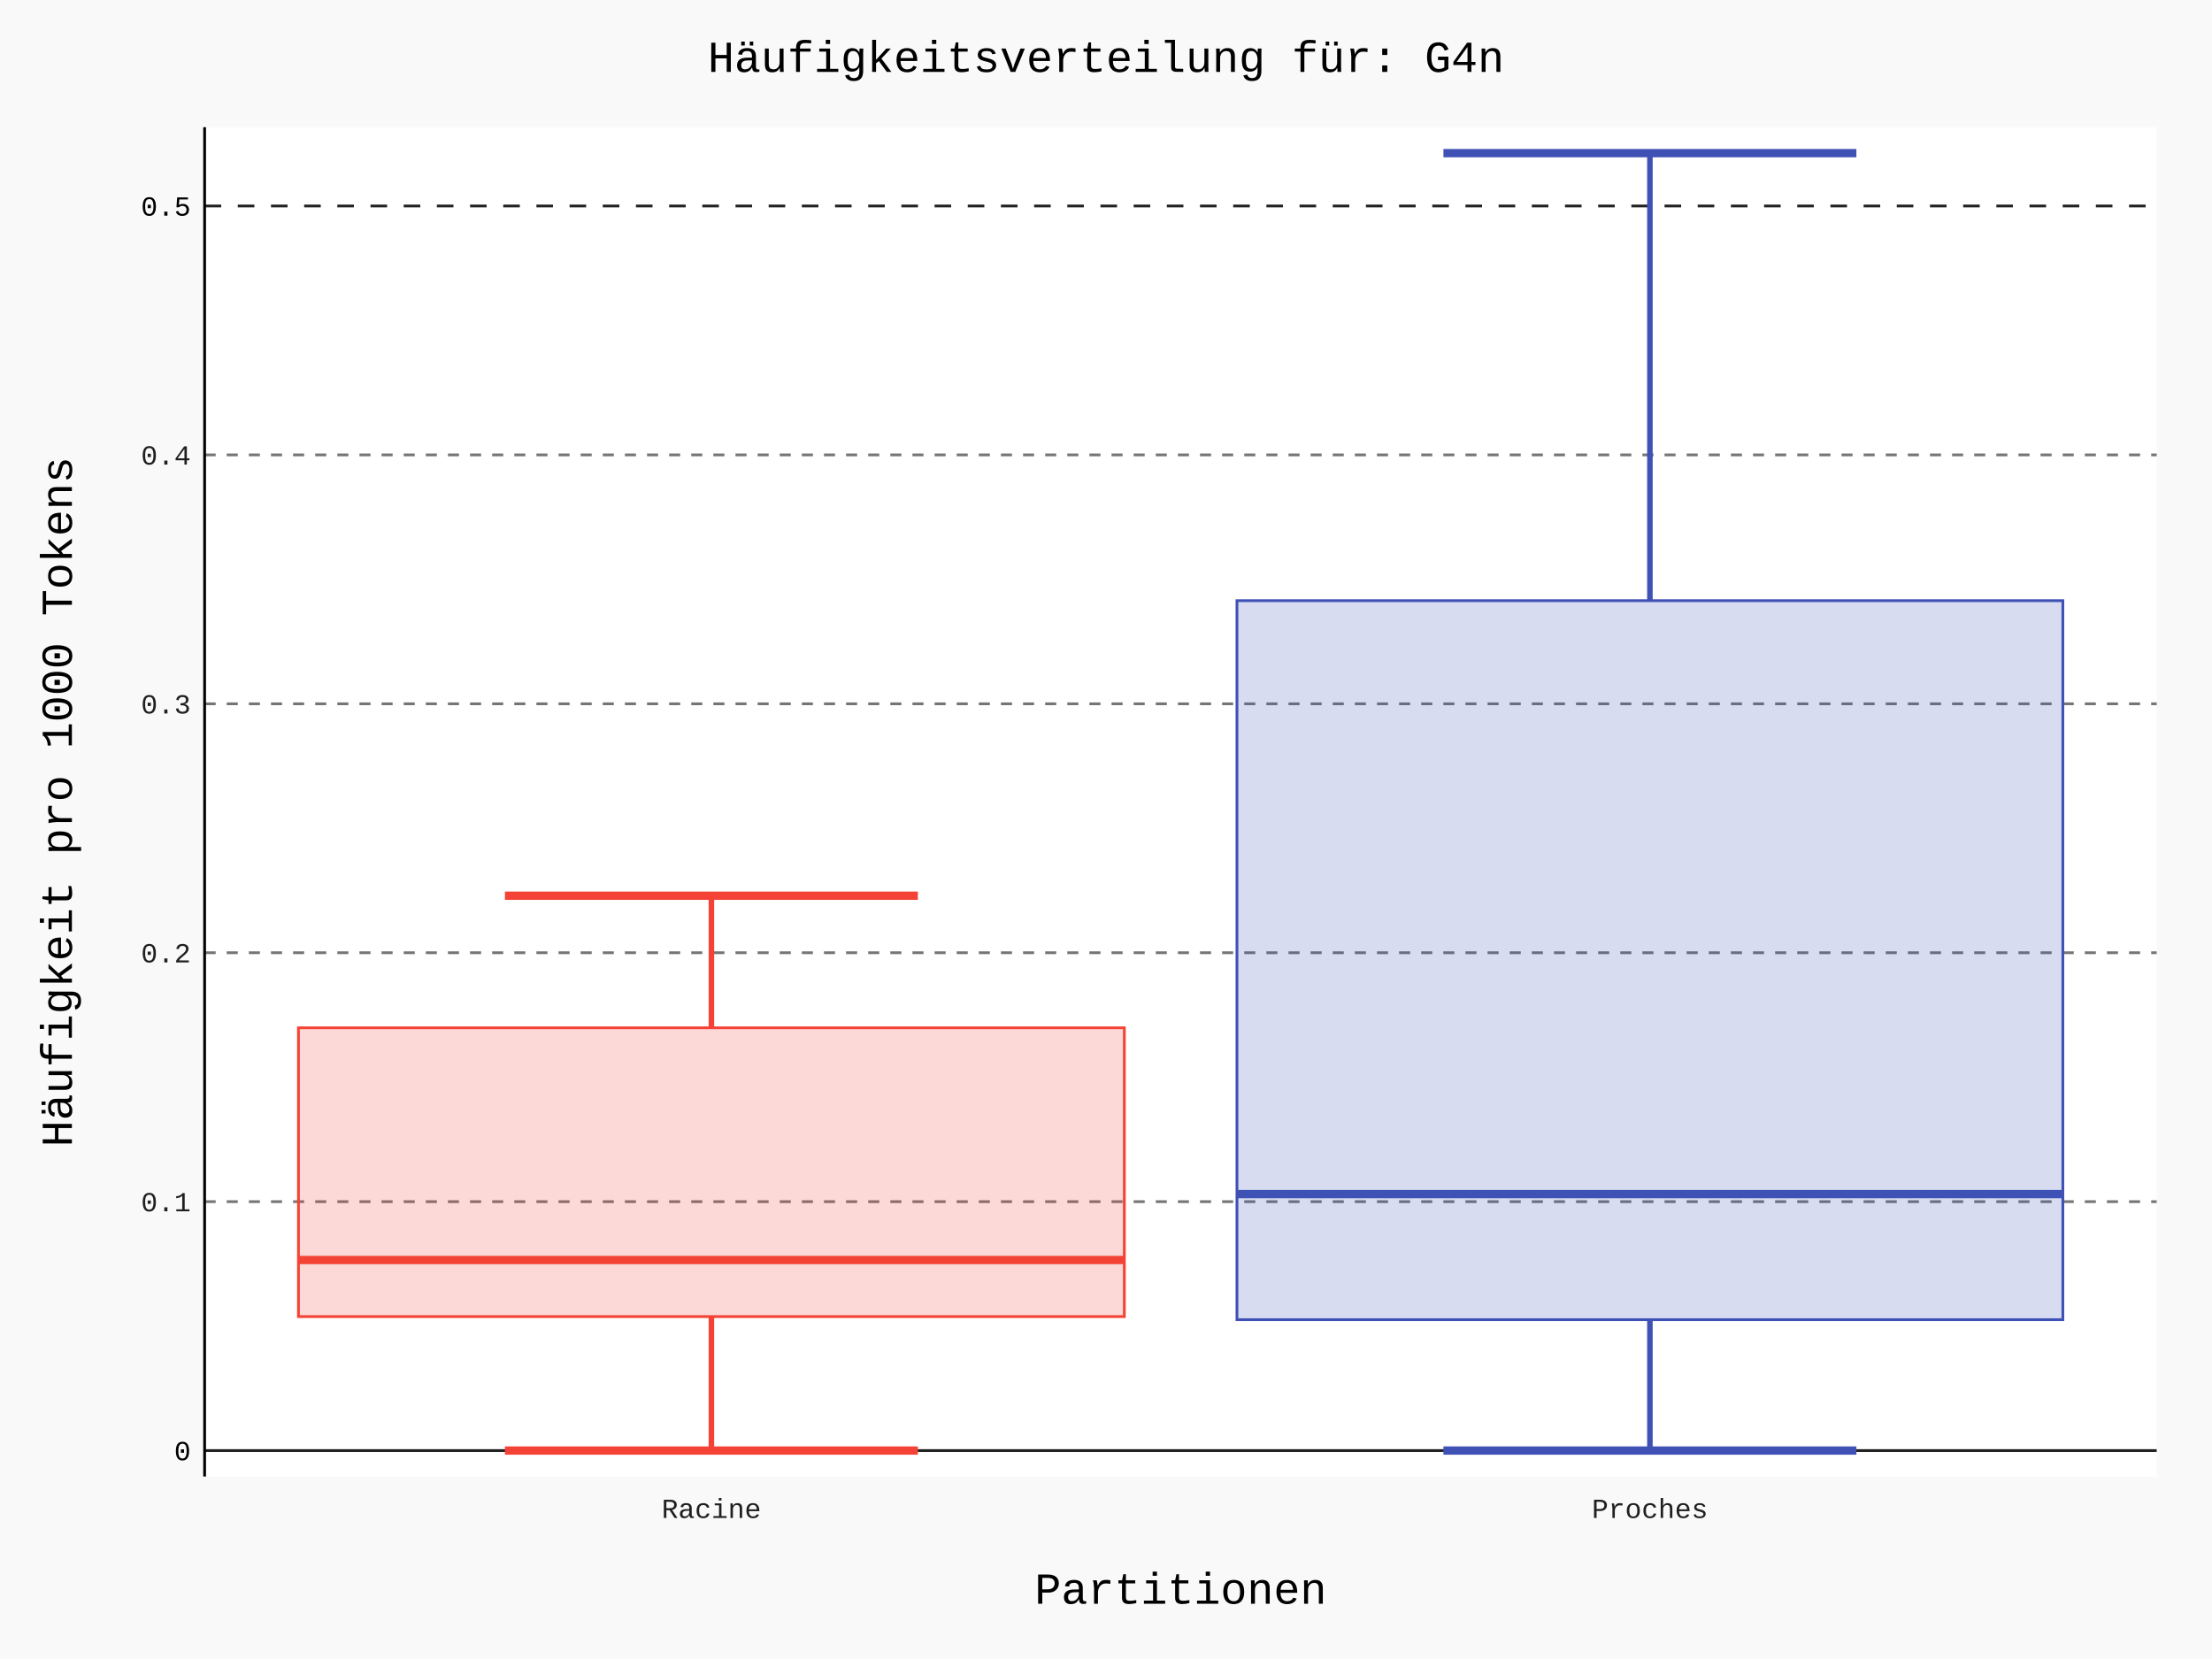
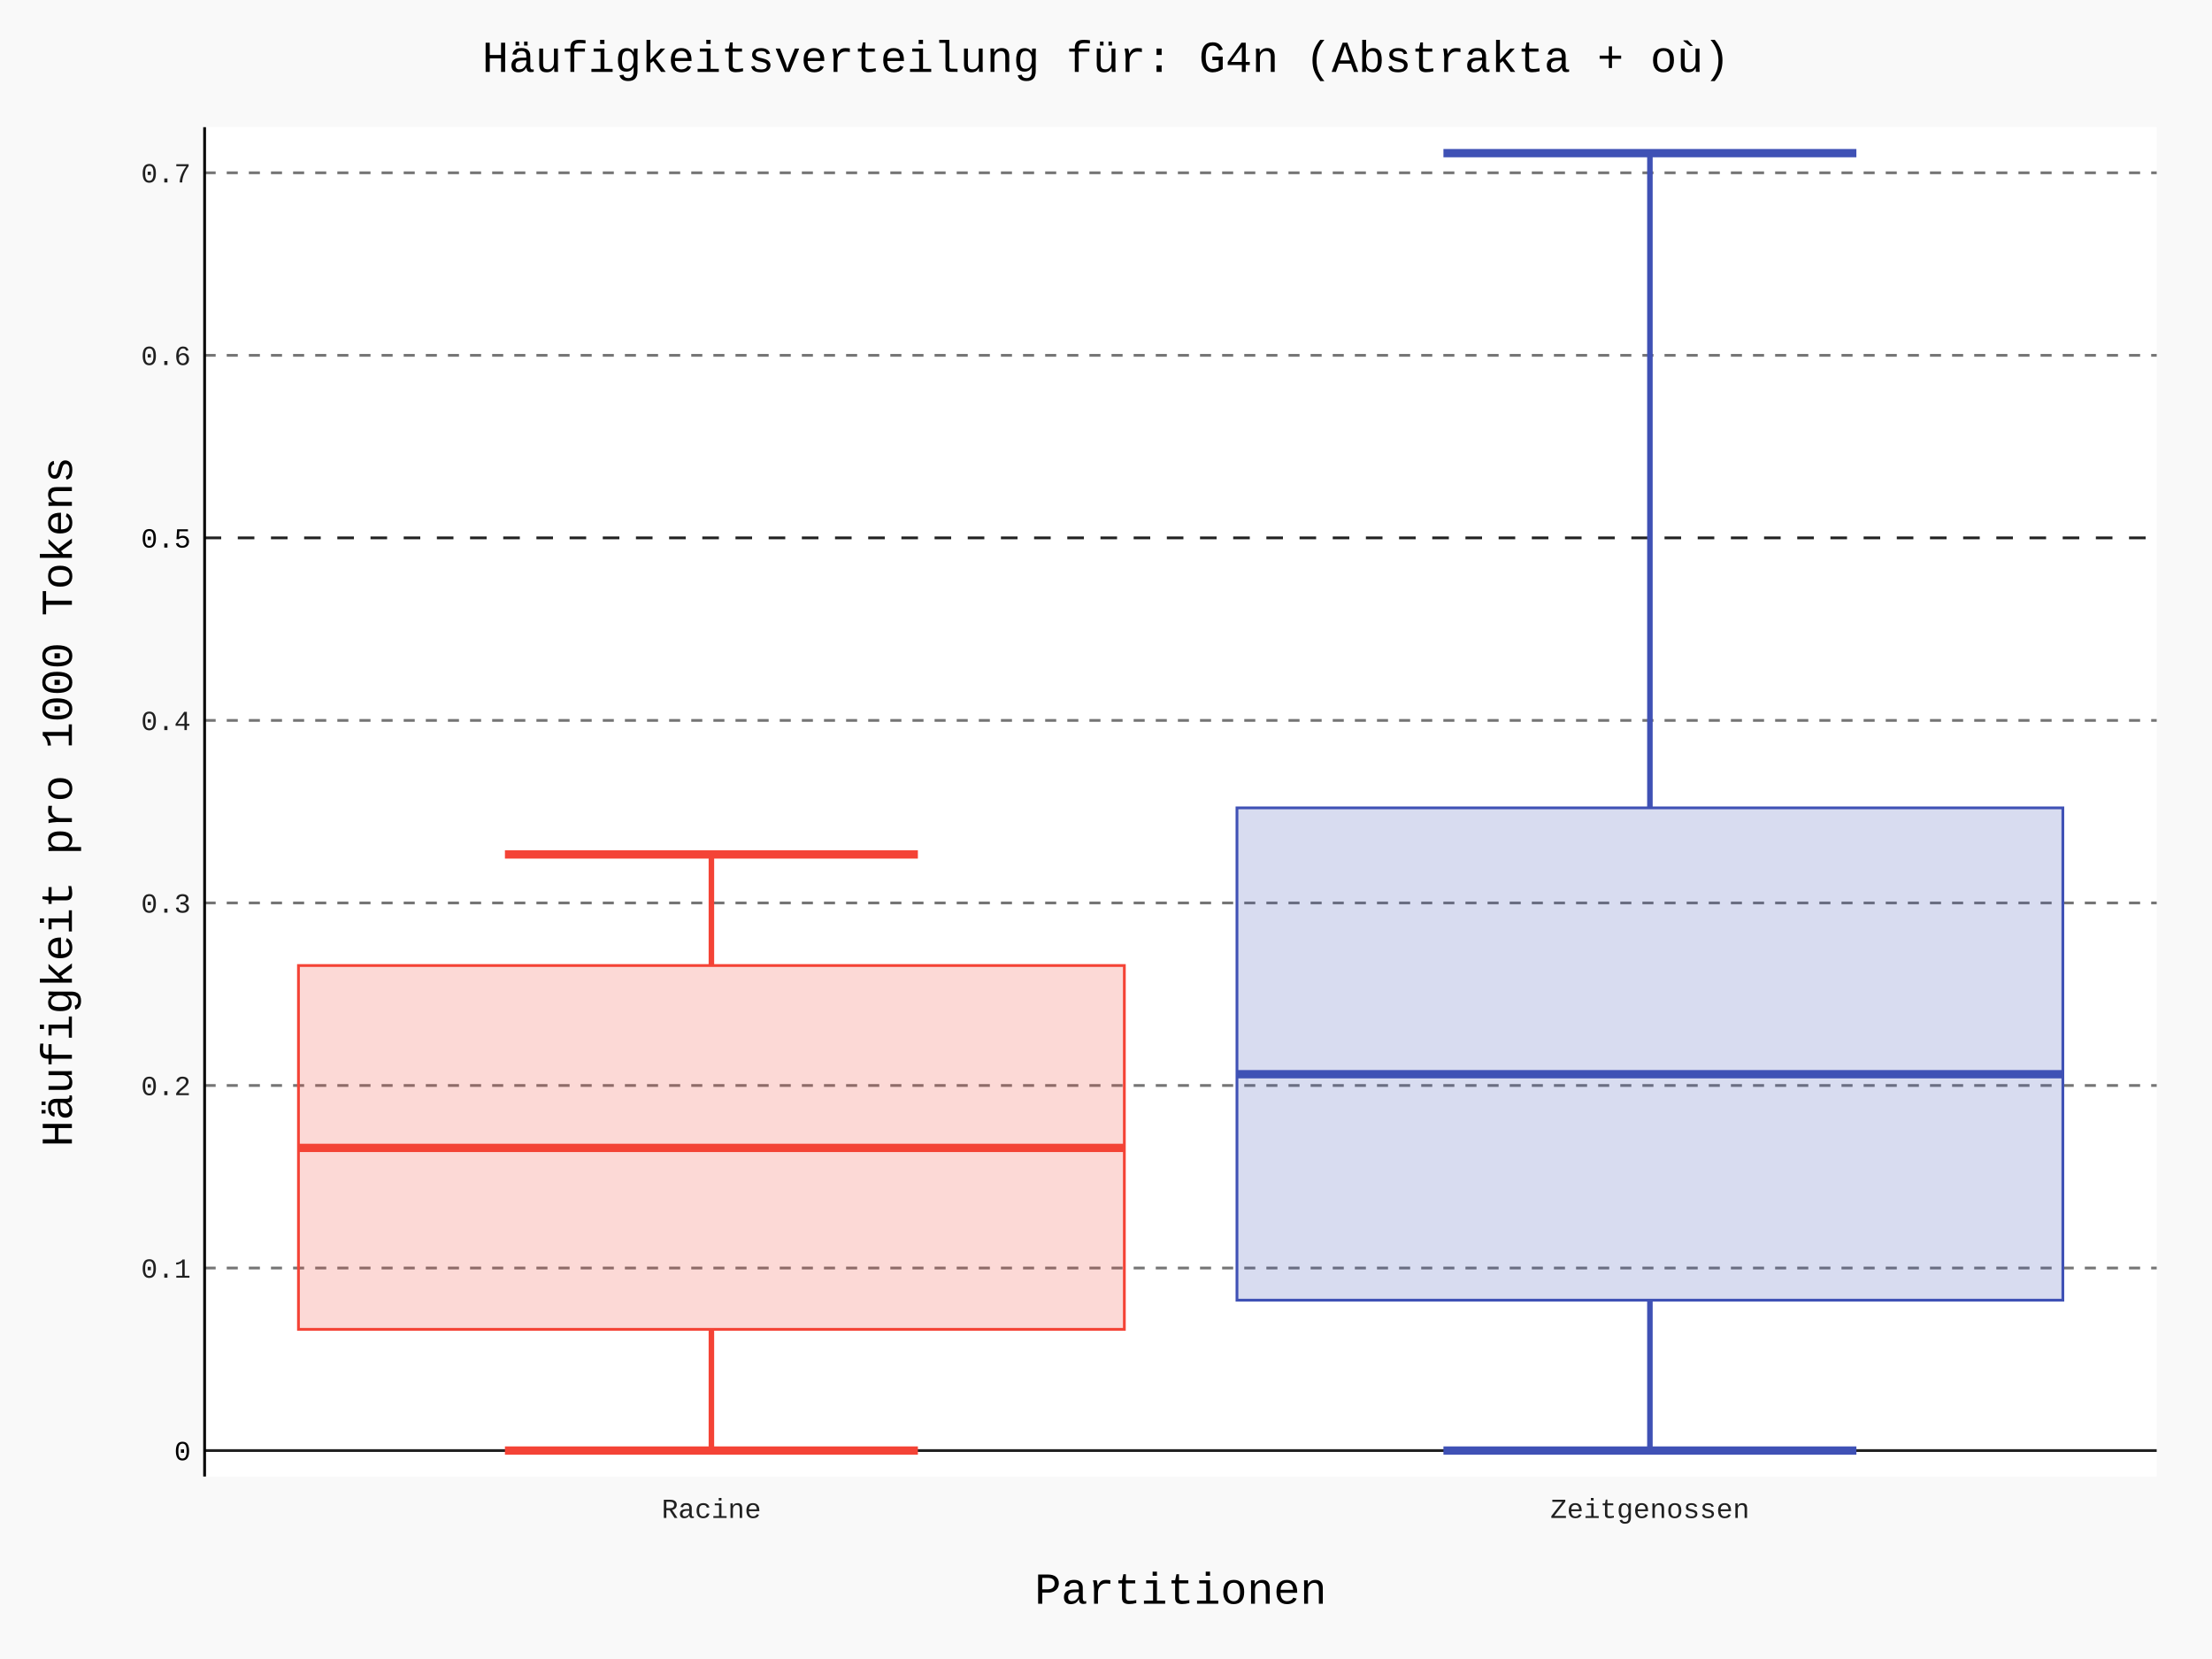
- <svg xmlns="http://www.w3.org/2000/svg" id="chart-bf19d16a-261a-4d07-865e-16f648c4feb2" class="pygal-chart" viewBox="0 0 800 600">
+ <svg xmlns="http://www.w3.org/2000/svg" id="chart-5d71fb57-c77e-4402-8712-1b7239d823a9" class="pygal-chart" viewBox="0 0 800 600">
  <defs>
-     <style type="text/css">#chart-bf19d16a-261a-4d07-865e-16f648c4feb2{-webkit-user-select:none;-webkit-font-smoothing:antialiased;font-family:Consolas,"Liberation Mono",Menlo,Courier,monospace}#chart-bf19d16a-261a-4d07-865e-16f648c4feb2 .title{font-family:Consolas,"Liberation Mono",Menlo,Courier,monospace;font-size:16px}#chart-bf19d16a-261a-4d07-865e-16f648c4feb2 .legends .legend text{font-family:Consolas,"Liberation Mono",Menlo,Courier,monospace;font-size:14px}#chart-bf19d16a-261a-4d07-865e-16f648c4feb2 .axis text{font-family:Consolas,"Liberation Mono",Menlo,Courier,monospace;font-size:10px}#chart-bf19d16a-261a-4d07-865e-16f648c4feb2 .axis text.major{font-family:Consolas,"Liberation Mono",Menlo,Courier,monospace;font-size:10px}#chart-bf19d16a-261a-4d07-865e-16f648c4feb2 .text-overlay text.value{font-family:Consolas,"Liberation Mono",Menlo,Courier,monospace;font-size:16px}#chart-bf19d16a-261a-4d07-865e-16f648c4feb2 .text-overlay text.label{font-family:Consolas,"Liberation Mono",Menlo,Courier,monospace;font-size:10px}#chart-bf19d16a-261a-4d07-865e-16f648c4feb2 .tooltip{font-family:Consolas,"Liberation Mono",Menlo,Courier,monospace;font-size:14px}#chart-bf19d16a-261a-4d07-865e-16f648c4feb2 text.no_data{font-family:Consolas,"Liberation Mono",Menlo,Courier,monospace;font-size:64px}
- #chart-bf19d16a-261a-4d07-865e-16f648c4feb2{background-color:rgba(249,249,249,1)}#chart-bf19d16a-261a-4d07-865e-16f648c4feb2 path,#chart-bf19d16a-261a-4d07-865e-16f648c4feb2 line,#chart-bf19d16a-261a-4d07-865e-16f648c4feb2 rect,#chart-bf19d16a-261a-4d07-865e-16f648c4feb2 circle{-webkit-transition:150ms;-moz-transition:150ms;transition:150ms}#chart-bf19d16a-261a-4d07-865e-16f648c4feb2 .graph &gt; .background{fill:rgba(249,249,249,1)}#chart-bf19d16a-261a-4d07-865e-16f648c4feb2 .plot &gt; .background{fill:rgba(255,255,255,1)}#chart-bf19d16a-261a-4d07-865e-16f648c4feb2 .graph{fill:rgba(0,0,0,.87)}#chart-bf19d16a-261a-4d07-865e-16f648c4feb2 text.no_data{fill:rgba(0,0,0,1)}#chart-bf19d16a-261a-4d07-865e-16f648c4feb2 .title{fill:rgba(0,0,0,1)}#chart-bf19d16a-261a-4d07-865e-16f648c4feb2 .legends .legend text{fill:rgba(0,0,0,.87)}#chart-bf19d16a-261a-4d07-865e-16f648c4feb2 .legends .legend:hover text{fill:rgba(0,0,0,1)}#chart-bf19d16a-261a-4d07-865e-16f648c4feb2 .axis .line{stroke:rgba(0,0,0,1)}#chart-bf19d16a-261a-4d07-865e-16f648c4feb2 .axis .guide.line{stroke:rgba(0,0,0,.54)}#chart-bf19d16a-261a-4d07-865e-16f648c4feb2 .axis .major.line{stroke:rgba(0,0,0,.87)}#chart-bf19d16a-261a-4d07-865e-16f648c4feb2 .axis text.major{fill:rgba(0,0,0,1)}#chart-bf19d16a-261a-4d07-865e-16f648c4feb2 .axis.y .guides:hover .guide.line,#chart-bf19d16a-261a-4d07-865e-16f648c4feb2 .line-graph .axis.x .guides:hover .guide.line,#chart-bf19d16a-261a-4d07-865e-16f648c4feb2 .stackedline-graph .axis.x .guides:hover .guide.line,#chart-bf19d16a-261a-4d07-865e-16f648c4feb2 .xy-graph .axis.x .guides:hover .guide.line{stroke:rgba(0,0,0,1)}#chart-bf19d16a-261a-4d07-865e-16f648c4feb2 .axis .guides:hover text{fill:rgba(0,0,0,1)}#chart-bf19d16a-261a-4d07-865e-16f648c4feb2 .reactive{fill-opacity:.7}#chart-bf19d16a-261a-4d07-865e-16f648c4feb2 .ci{stroke:rgba(0,0,0,.87)}#chart-bf19d16a-261a-4d07-865e-16f648c4feb2 .reactive.active,#chart-bf19d16a-261a-4d07-865e-16f648c4feb2 .active .reactive{fill-opacity:.8;stroke-width:4}#chart-bf19d16a-261a-4d07-865e-16f648c4feb2 .ci .reactive.active{stroke-width:1.5}#chart-bf19d16a-261a-4d07-865e-16f648c4feb2 .series text{fill:rgba(0,0,0,1)}#chart-bf19d16a-261a-4d07-865e-16f648c4feb2 .tooltip rect{fill:rgba(255,255,255,1);stroke:rgba(0,0,0,1);-webkit-transition:opacity 150ms;-moz-transition:opacity 150ms;transition:opacity 150ms}#chart-bf19d16a-261a-4d07-865e-16f648c4feb2 .tooltip .label{fill:rgba(0,0,0,.87)}#chart-bf19d16a-261a-4d07-865e-16f648c4feb2 .tooltip .label{fill:rgba(0,0,0,.87)}#chart-bf19d16a-261a-4d07-865e-16f648c4feb2 .tooltip .legend{font-size:.8em;fill:rgba(0,0,0,.54)}#chart-bf19d16a-261a-4d07-865e-16f648c4feb2 .tooltip .x_label{font-size:.6em;fill:rgba(0,0,0,1)}#chart-bf19d16a-261a-4d07-865e-16f648c4feb2 .tooltip .xlink{font-size:.5em;text-decoration:underline}#chart-bf19d16a-261a-4d07-865e-16f648c4feb2 .tooltip .value{font-size:1.5em}#chart-bf19d16a-261a-4d07-865e-16f648c4feb2 .bound{font-size:.5em}#chart-bf19d16a-261a-4d07-865e-16f648c4feb2 .max-value{font-size:.75em;fill:rgba(0,0,0,.54)}#chart-bf19d16a-261a-4d07-865e-16f648c4feb2 .map-element{fill:rgba(255,255,255,1);stroke:rgba(0,0,0,.54) !important}#chart-bf19d16a-261a-4d07-865e-16f648c4feb2 .map-element .reactive{fill-opacity:inherit}#chart-bf19d16a-261a-4d07-865e-16f648c4feb2 .color-0,#chart-bf19d16a-261a-4d07-865e-16f648c4feb2 .color-0 a:visited{stroke:#F44336;fill:#F44336}#chart-bf19d16a-261a-4d07-865e-16f648c4feb2 .color-1,#chart-bf19d16a-261a-4d07-865e-16f648c4feb2 .color-1 a:visited{stroke:#3F51B5;fill:#3F51B5}#chart-bf19d16a-261a-4d07-865e-16f648c4feb2 .text-overlay .color-0 text{fill:black}#chart-bf19d16a-261a-4d07-865e-16f648c4feb2 .text-overlay .color-1 text{fill:black}
- #chart-bf19d16a-261a-4d07-865e-16f648c4feb2 text.no_data{text-anchor:middle}#chart-bf19d16a-261a-4d07-865e-16f648c4feb2 .guide.line{fill:none}#chart-bf19d16a-261a-4d07-865e-16f648c4feb2 .centered{text-anchor:middle}#chart-bf19d16a-261a-4d07-865e-16f648c4feb2 .title{text-anchor:middle}#chart-bf19d16a-261a-4d07-865e-16f648c4feb2 .legends .legend text{fill-opacity:1}#chart-bf19d16a-261a-4d07-865e-16f648c4feb2 .axis.x text{text-anchor:middle}#chart-bf19d16a-261a-4d07-865e-16f648c4feb2 .axis.x:not(.web) text[transform]{text-anchor:start}#chart-bf19d16a-261a-4d07-865e-16f648c4feb2 .axis.x:not(.web) text[transform].backwards{text-anchor:end}#chart-bf19d16a-261a-4d07-865e-16f648c4feb2 .axis.y text{text-anchor:end}#chart-bf19d16a-261a-4d07-865e-16f648c4feb2 .axis.y text[transform].backwards{text-anchor:start}#chart-bf19d16a-261a-4d07-865e-16f648c4feb2 .axis.y2 text{text-anchor:start}#chart-bf19d16a-261a-4d07-865e-16f648c4feb2 .axis.y2 text[transform].backwards{text-anchor:end}#chart-bf19d16a-261a-4d07-865e-16f648c4feb2 .axis .guide.line{stroke-dasharray:4,4}#chart-bf19d16a-261a-4d07-865e-16f648c4feb2 .axis .major.guide.line{stroke-dasharray:6,6}#chart-bf19d16a-261a-4d07-865e-16f648c4feb2 .horizontal .axis.y .guide.line,#chart-bf19d16a-261a-4d07-865e-16f648c4feb2 .horizontal .axis.y2 .guide.line,#chart-bf19d16a-261a-4d07-865e-16f648c4feb2 .vertical .axis.x .guide.line{opacity:0}#chart-bf19d16a-261a-4d07-865e-16f648c4feb2 .horizontal .axis.always_show .guide.line,#chart-bf19d16a-261a-4d07-865e-16f648c4feb2 .vertical .axis.always_show .guide.line{opacity:1 !important}#chart-bf19d16a-261a-4d07-865e-16f648c4feb2 .axis.y .guides:hover .guide.line,#chart-bf19d16a-261a-4d07-865e-16f648c4feb2 .axis.y2 .guides:hover .guide.line,#chart-bf19d16a-261a-4d07-865e-16f648c4feb2 .axis.x .guides:hover .guide.line{opacity:1}#chart-bf19d16a-261a-4d07-865e-16f648c4feb2 .axis .guides:hover text{opacity:1}#chart-bf19d16a-261a-4d07-865e-16f648c4feb2 .nofill{fill:none}#chart-bf19d16a-261a-4d07-865e-16f648c4feb2 .subtle-fill{fill-opacity:.2}#chart-bf19d16a-261a-4d07-865e-16f648c4feb2 .dot{stroke-width:1px;fill-opacity:1}#chart-bf19d16a-261a-4d07-865e-16f648c4feb2 .dot.active{stroke-width:5px}#chart-bf19d16a-261a-4d07-865e-16f648c4feb2 .dot.negative{fill:transparent}#chart-bf19d16a-261a-4d07-865e-16f648c4feb2 text,#chart-bf19d16a-261a-4d07-865e-16f648c4feb2 tspan{stroke:none !important}#chart-bf19d16a-261a-4d07-865e-16f648c4feb2 .series text.active{opacity:1}#chart-bf19d16a-261a-4d07-865e-16f648c4feb2 .tooltip rect{fill-opacity:.95;stroke-width:.5}#chart-bf19d16a-261a-4d07-865e-16f648c4feb2 .tooltip text{fill-opacity:1}#chart-bf19d16a-261a-4d07-865e-16f648c4feb2 .showable{visibility:hidden}#chart-bf19d16a-261a-4d07-865e-16f648c4feb2 .showable.shown{visibility:visible}#chart-bf19d16a-261a-4d07-865e-16f648c4feb2 .gauge-background{fill:rgba(229,229,229,1);stroke:none}#chart-bf19d16a-261a-4d07-865e-16f648c4feb2 .bg-lines{stroke:rgba(249,249,249,1);stroke-width:2px}</style>
+     <style type="text/css">#chart-5d71fb57-c77e-4402-8712-1b7239d823a9{-webkit-user-select:none;-webkit-font-smoothing:antialiased;font-family:Consolas,"Liberation Mono",Menlo,Courier,monospace}#chart-5d71fb57-c77e-4402-8712-1b7239d823a9 .title{font-family:Consolas,"Liberation Mono",Menlo,Courier,monospace;font-size:16px}#chart-5d71fb57-c77e-4402-8712-1b7239d823a9 .legends .legend text{font-family:Consolas,"Liberation Mono",Menlo,Courier,monospace;font-size:14px}#chart-5d71fb57-c77e-4402-8712-1b7239d823a9 .axis text{font-family:Consolas,"Liberation Mono",Menlo,Courier,monospace;font-size:10px}#chart-5d71fb57-c77e-4402-8712-1b7239d823a9 .axis text.major{font-family:Consolas,"Liberation Mono",Menlo,Courier,monospace;font-size:10px}#chart-5d71fb57-c77e-4402-8712-1b7239d823a9 .text-overlay text.value{font-family:Consolas,"Liberation Mono",Menlo,Courier,monospace;font-size:16px}#chart-5d71fb57-c77e-4402-8712-1b7239d823a9 .text-overlay text.label{font-family:Consolas,"Liberation Mono",Menlo,Courier,monospace;font-size:10px}#chart-5d71fb57-c77e-4402-8712-1b7239d823a9 .tooltip{font-family:Consolas,"Liberation Mono",Menlo,Courier,monospace;font-size:14px}#chart-5d71fb57-c77e-4402-8712-1b7239d823a9 text.no_data{font-family:Consolas,"Liberation Mono",Menlo,Courier,monospace;font-size:64px}
+ #chart-5d71fb57-c77e-4402-8712-1b7239d823a9{background-color:rgba(249,249,249,1)}#chart-5d71fb57-c77e-4402-8712-1b7239d823a9 path,#chart-5d71fb57-c77e-4402-8712-1b7239d823a9 line,#chart-5d71fb57-c77e-4402-8712-1b7239d823a9 rect,#chart-5d71fb57-c77e-4402-8712-1b7239d823a9 circle{-webkit-transition:150ms;-moz-transition:150ms;transition:150ms}#chart-5d71fb57-c77e-4402-8712-1b7239d823a9 .graph &gt; .background{fill:rgba(249,249,249,1)}#chart-5d71fb57-c77e-4402-8712-1b7239d823a9 .plot &gt; .background{fill:rgba(255,255,255,1)}#chart-5d71fb57-c77e-4402-8712-1b7239d823a9 .graph{fill:rgba(0,0,0,.87)}#chart-5d71fb57-c77e-4402-8712-1b7239d823a9 text.no_data{fill:rgba(0,0,0,1)}#chart-5d71fb57-c77e-4402-8712-1b7239d823a9 .title{fill:rgba(0,0,0,1)}#chart-5d71fb57-c77e-4402-8712-1b7239d823a9 .legends .legend text{fill:rgba(0,0,0,.87)}#chart-5d71fb57-c77e-4402-8712-1b7239d823a9 .legends .legend:hover text{fill:rgba(0,0,0,1)}#chart-5d71fb57-c77e-4402-8712-1b7239d823a9 .axis .line{stroke:rgba(0,0,0,1)}#chart-5d71fb57-c77e-4402-8712-1b7239d823a9 .axis .guide.line{stroke:rgba(0,0,0,.54)}#chart-5d71fb57-c77e-4402-8712-1b7239d823a9 .axis .major.line{stroke:rgba(0,0,0,.87)}#chart-5d71fb57-c77e-4402-8712-1b7239d823a9 .axis text.major{fill:rgba(0,0,0,1)}#chart-5d71fb57-c77e-4402-8712-1b7239d823a9 .axis.y .guides:hover .guide.line,#chart-5d71fb57-c77e-4402-8712-1b7239d823a9 .line-graph .axis.x .guides:hover .guide.line,#chart-5d71fb57-c77e-4402-8712-1b7239d823a9 .stackedline-graph .axis.x .guides:hover .guide.line,#chart-5d71fb57-c77e-4402-8712-1b7239d823a9 .xy-graph .axis.x .guides:hover .guide.line{stroke:rgba(0,0,0,1)}#chart-5d71fb57-c77e-4402-8712-1b7239d823a9 .axis .guides:hover text{fill:rgba(0,0,0,1)}#chart-5d71fb57-c77e-4402-8712-1b7239d823a9 .reactive{fill-opacity:.7}#chart-5d71fb57-c77e-4402-8712-1b7239d823a9 .ci{stroke:rgba(0,0,0,.87)}#chart-5d71fb57-c77e-4402-8712-1b7239d823a9 .reactive.active,#chart-5d71fb57-c77e-4402-8712-1b7239d823a9 .active .reactive{fill-opacity:.8;stroke-width:4}#chart-5d71fb57-c77e-4402-8712-1b7239d823a9 .ci .reactive.active{stroke-width:1.5}#chart-5d71fb57-c77e-4402-8712-1b7239d823a9 .series text{fill:rgba(0,0,0,1)}#chart-5d71fb57-c77e-4402-8712-1b7239d823a9 .tooltip rect{fill:rgba(255,255,255,1);stroke:rgba(0,0,0,1);-webkit-transition:opacity 150ms;-moz-transition:opacity 150ms;transition:opacity 150ms}#chart-5d71fb57-c77e-4402-8712-1b7239d823a9 .tooltip .label{fill:rgba(0,0,0,.87)}#chart-5d71fb57-c77e-4402-8712-1b7239d823a9 .tooltip .label{fill:rgba(0,0,0,.87)}#chart-5d71fb57-c77e-4402-8712-1b7239d823a9 .tooltip .legend{font-size:.8em;fill:rgba(0,0,0,.54)}#chart-5d71fb57-c77e-4402-8712-1b7239d823a9 .tooltip .x_label{font-size:.6em;fill:rgba(0,0,0,1)}#chart-5d71fb57-c77e-4402-8712-1b7239d823a9 .tooltip .xlink{font-size:.5em;text-decoration:underline}#chart-5d71fb57-c77e-4402-8712-1b7239d823a9 .tooltip .value{font-size:1.5em}#chart-5d71fb57-c77e-4402-8712-1b7239d823a9 .bound{font-size:.5em}#chart-5d71fb57-c77e-4402-8712-1b7239d823a9 .max-value{font-size:.75em;fill:rgba(0,0,0,.54)}#chart-5d71fb57-c77e-4402-8712-1b7239d823a9 .map-element{fill:rgba(255,255,255,1);stroke:rgba(0,0,0,.54) !important}#chart-5d71fb57-c77e-4402-8712-1b7239d823a9 .map-element .reactive{fill-opacity:inherit}#chart-5d71fb57-c77e-4402-8712-1b7239d823a9 .color-0,#chart-5d71fb57-c77e-4402-8712-1b7239d823a9 .color-0 a:visited{stroke:#F44336;fill:#F44336}#chart-5d71fb57-c77e-4402-8712-1b7239d823a9 .color-1,#chart-5d71fb57-c77e-4402-8712-1b7239d823a9 .color-1 a:visited{stroke:#3F51B5;fill:#3F51B5}#chart-5d71fb57-c77e-4402-8712-1b7239d823a9 .text-overlay .color-0 text{fill:black}#chart-5d71fb57-c77e-4402-8712-1b7239d823a9 .text-overlay .color-1 text{fill:black}
+ #chart-5d71fb57-c77e-4402-8712-1b7239d823a9 text.no_data{text-anchor:middle}#chart-5d71fb57-c77e-4402-8712-1b7239d823a9 .guide.line{fill:none}#chart-5d71fb57-c77e-4402-8712-1b7239d823a9 .centered{text-anchor:middle}#chart-5d71fb57-c77e-4402-8712-1b7239d823a9 .title{text-anchor:middle}#chart-5d71fb57-c77e-4402-8712-1b7239d823a9 .legends .legend text{fill-opacity:1}#chart-5d71fb57-c77e-4402-8712-1b7239d823a9 .axis.x text{text-anchor:middle}#chart-5d71fb57-c77e-4402-8712-1b7239d823a9 .axis.x:not(.web) text[transform]{text-anchor:start}#chart-5d71fb57-c77e-4402-8712-1b7239d823a9 .axis.x:not(.web) text[transform].backwards{text-anchor:end}#chart-5d71fb57-c77e-4402-8712-1b7239d823a9 .axis.y text{text-anchor:end}#chart-5d71fb57-c77e-4402-8712-1b7239d823a9 .axis.y text[transform].backwards{text-anchor:start}#chart-5d71fb57-c77e-4402-8712-1b7239d823a9 .axis.y2 text{text-anchor:start}#chart-5d71fb57-c77e-4402-8712-1b7239d823a9 .axis.y2 text[transform].backwards{text-anchor:end}#chart-5d71fb57-c77e-4402-8712-1b7239d823a9 .axis .guide.line{stroke-dasharray:4,4}#chart-5d71fb57-c77e-4402-8712-1b7239d823a9 .axis .major.guide.line{stroke-dasharray:6,6}#chart-5d71fb57-c77e-4402-8712-1b7239d823a9 .horizontal .axis.y .guide.line,#chart-5d71fb57-c77e-4402-8712-1b7239d823a9 .horizontal .axis.y2 .guide.line,#chart-5d71fb57-c77e-4402-8712-1b7239d823a9 .vertical .axis.x .guide.line{opacity:0}#chart-5d71fb57-c77e-4402-8712-1b7239d823a9 .horizontal .axis.always_show .guide.line,#chart-5d71fb57-c77e-4402-8712-1b7239d823a9 .vertical .axis.always_show .guide.line{opacity:1 !important}#chart-5d71fb57-c77e-4402-8712-1b7239d823a9 .axis.y .guides:hover .guide.line,#chart-5d71fb57-c77e-4402-8712-1b7239d823a9 .axis.y2 .guides:hover .guide.line,#chart-5d71fb57-c77e-4402-8712-1b7239d823a9 .axis.x .guides:hover .guide.line{opacity:1}#chart-5d71fb57-c77e-4402-8712-1b7239d823a9 .axis .guides:hover text{opacity:1}#chart-5d71fb57-c77e-4402-8712-1b7239d823a9 .nofill{fill:none}#chart-5d71fb57-c77e-4402-8712-1b7239d823a9 .subtle-fill{fill-opacity:.2}#chart-5d71fb57-c77e-4402-8712-1b7239d823a9 .dot{stroke-width:1px;fill-opacity:1}#chart-5d71fb57-c77e-4402-8712-1b7239d823a9 .dot.active{stroke-width:5px}#chart-5d71fb57-c77e-4402-8712-1b7239d823a9 .dot.negative{fill:transparent}#chart-5d71fb57-c77e-4402-8712-1b7239d823a9 text,#chart-5d71fb57-c77e-4402-8712-1b7239d823a9 tspan{stroke:none !important}#chart-5d71fb57-c77e-4402-8712-1b7239d823a9 .series text.active{opacity:1}#chart-5d71fb57-c77e-4402-8712-1b7239d823a9 .tooltip rect{fill-opacity:.95;stroke-width:.5}#chart-5d71fb57-c77e-4402-8712-1b7239d823a9 .tooltip text{fill-opacity:1}#chart-5d71fb57-c77e-4402-8712-1b7239d823a9 .showable{visibility:hidden}#chart-5d71fb57-c77e-4402-8712-1b7239d823a9 .showable.shown{visibility:visible}#chart-5d71fb57-c77e-4402-8712-1b7239d823a9 .gauge-background{fill:rgba(229,229,229,1);stroke:none}#chart-5d71fb57-c77e-4402-8712-1b7239d823a9 .bg-lines{stroke:rgba(249,249,249,1);stroke-width:2px}</style>
  </defs>
  <g class="graph box-graph vertical">
    <rect class="background" height="600" width="800" x="0" y="0" />
    <g class="plot" transform="translate(74, 46)">
      <rect class="background" height="488" width="706.0" x="0" y="0" />
      <g class="axis y">
        <g class="guides">
          <path class="axis major line" d="M0 478.615 h706" />
          <text class="major" x="-5" y="482.115">0</text>
        </g>
        <g class="guides">
-           <path class="guide line" d="M0 388.591 h706" />
-           <text class="" x="-5" y="392.091">0.1</text>
+           <path class="guide line" d="M0 412.598 h706" />
+           <text class="" x="-5" y="416.098">0.1</text>
        </g>
        <g class="guides">
-           <path class="guide line" d="M0 298.567 h706" />
-           <text class="" x="-5" y="302.067">0.2</text>
+           <path class="guide line" d="M0 346.58 h706" />
+           <text class="" x="-5" y="350.08">0.2</text>
        </g>
        <g class="guides">
-           <path class="guide line" d="M0 208.543 h706" />
-           <text class="" x="-5" y="212.043">0.3</text>
+           <path class="guide line" d="M0 280.562 h706" />
+           <text class="" x="-5" y="284.062">0.3</text>
        </g>
        <g class="guides">
-           <path class="guide line" d="M0 118.519 h706" />
-           <text class="" x="-5" y="122.019">0.4</text>
+           <path class="guide line" d="M0 214.545 h706" />
+           <text class="" x="-5" y="218.045">0.4</text>
        </g>
        <g class="guides">
-           <path class="major guide line" d="M0 28.495 h706" />
-           <text class="major" x="-5" y="31.995">0.5</text>
+           <path class="major guide line" d="M0 148.527 h706" />
+           <text class="major" x="-5" y="152.027">0.5</text>
+         </g>
+         <g class="guides">
+           <path class="guide line" d="M0 82.51 h706" />
+           <text class="" x="-5" y="86.01">0.6</text>
+         </g>
+         <g class="guides">
+           <path class="guide line" d="M0 16.492 h706" />
+           <text class="" x="-5" y="19.992">0.7</text>
        </g>
      </g>
      <g class="axis x">
        <path class="line" d="M0 0 v488" />
        <g class="guides">
          <path class="guide line" d="M183.288 0 v488" />
          <text class="" x="183.288" y="503.0">Racine</text>
        </g>
        <g class="guides">
          <path class="guide line" d="M522.712 0 v488" />
-           <text class="" x="522.712" y="503.0">Proches</text>
+           <text class="" x="522.712" y="503.0">Zeitgenossen</text>
        </g>
      </g>
      <g class="series serie-0 color-0">
        <g class="boxes">
          <g class="box">
            <path class="reactive tooltip-trigger" d="M108.615 478.615 L257.962 478.615" stroke-width="3" />
-             <path class="reactive tooltip-trigger" d="M33.942 409.7 L332.635 409.7" stroke-width="3" />
-             <path class="reactive tooltip-trigger" d="M108.615 277.949 L257.962 277.949" stroke-width="3" />
-             <path class="reactive tooltip-trigger" d="M183.288 478.615 L183.288 430.162" stroke-width="2" />
-             <path class="reactive tooltip-trigger" d="M183.288 277.949 L183.288 325.721" stroke-width="2" />
-             <rect class="subtle-fill reactive tooltip-trigger" height="104.441" width="298.692" x="33.942" y="325.721" />
+             <path class="reactive tooltip-trigger" d="M33.942 369.152 L332.635 369.152" stroke-width="3" />
+             <path class="reactive tooltip-trigger" d="M108.615 263.026 L257.962 263.026" stroke-width="3" />
+             <path class="reactive tooltip-trigger" d="M183.288 478.615 L183.288 434.772" stroke-width="2" />
+             <path class="reactive tooltip-trigger" d="M183.288 263.026 L183.288 303.192" stroke-width="2" />
+             <rect class="subtle-fill reactive tooltip-trigger" height="131.58" width="298.692" x="33.942" y="303.192" />
          </g>
        </g>
      </g>
      <g class="series serie-1 color-1">
        <g class="boxes">
          <g class="box">
            <path class="reactive tooltip-trigger" d="M448.038 478.615 L597.385 478.615" stroke-width="3" />
-             <path class="reactive tooltip-trigger" d="M373.365 385.862 L672.058 385.862" stroke-width="3" />
+             <path class="reactive tooltip-trigger" d="M373.365 342.504 L672.058 342.504" stroke-width="3" />
            <path class="reactive tooltip-trigger" d="M448.038 9.385 L597.385 9.385" stroke-width="3" />
-             <path class="reactive tooltip-trigger" d="M522.712 478.615 L522.712 431.279" stroke-width="2" />
-             <path class="reactive tooltip-trigger" d="M522.712 9.385 L522.712 171.24" stroke-width="2" />
-             <rect class="subtle-fill reactive tooltip-trigger" height="260.039" width="298.692" x="373.365" y="171.24" />
+             <path class="reactive tooltip-trigger" d="M522.712 478.615 L522.712 424.222" stroke-width="2" />
+             <path class="reactive tooltip-trigger" d="M522.712 9.385 L522.712 246.175" stroke-width="2" />
+             <rect class="subtle-fill reactive tooltip-trigger" height="178.046" width="298.692" x="373.365" y="246.175" />
          </g>
        </g>
      </g>
    </g>
    <g class="titles">
-       <text class="title plot_title" x="400.0" y="26">Häufigkeitsverteilung für: G4n</text>
+       <text class="title plot_title" x="400.0" y="26">Häufigkeitsverteilung für: G4n (Abstrakta + où)</text>
      <text class="title" x="427.0" y="580">Partitionen</text>
      <text class="title" x="0" y="316.0" transform="rotate(-90 0 290)">Häufigkeit pro 1000 Tokens</text>
    </g>
    <g class="plot overlay" transform="translate(74, 46)">
      <g class="series serie-0 color-0" />
      <g class="series serie-1 color-1" />
    </g>
    <g class="plot text-overlay" transform="translate(74, 46)">
      <g class="series serie-0 color-0" />
      <g class="series serie-1 color-1" />
    </g>
    <g class="plot tooltip-overlay" transform="translate(74, 46)">
      <g class="tooltip" style="opacity: 0" transform="translate(0 0)">
        <rect class="tooltip-box" height="0" rx="0" ry="0" width="0" />
        <g class="text" />
      </g>
    </g>
  </g>
</svg>
